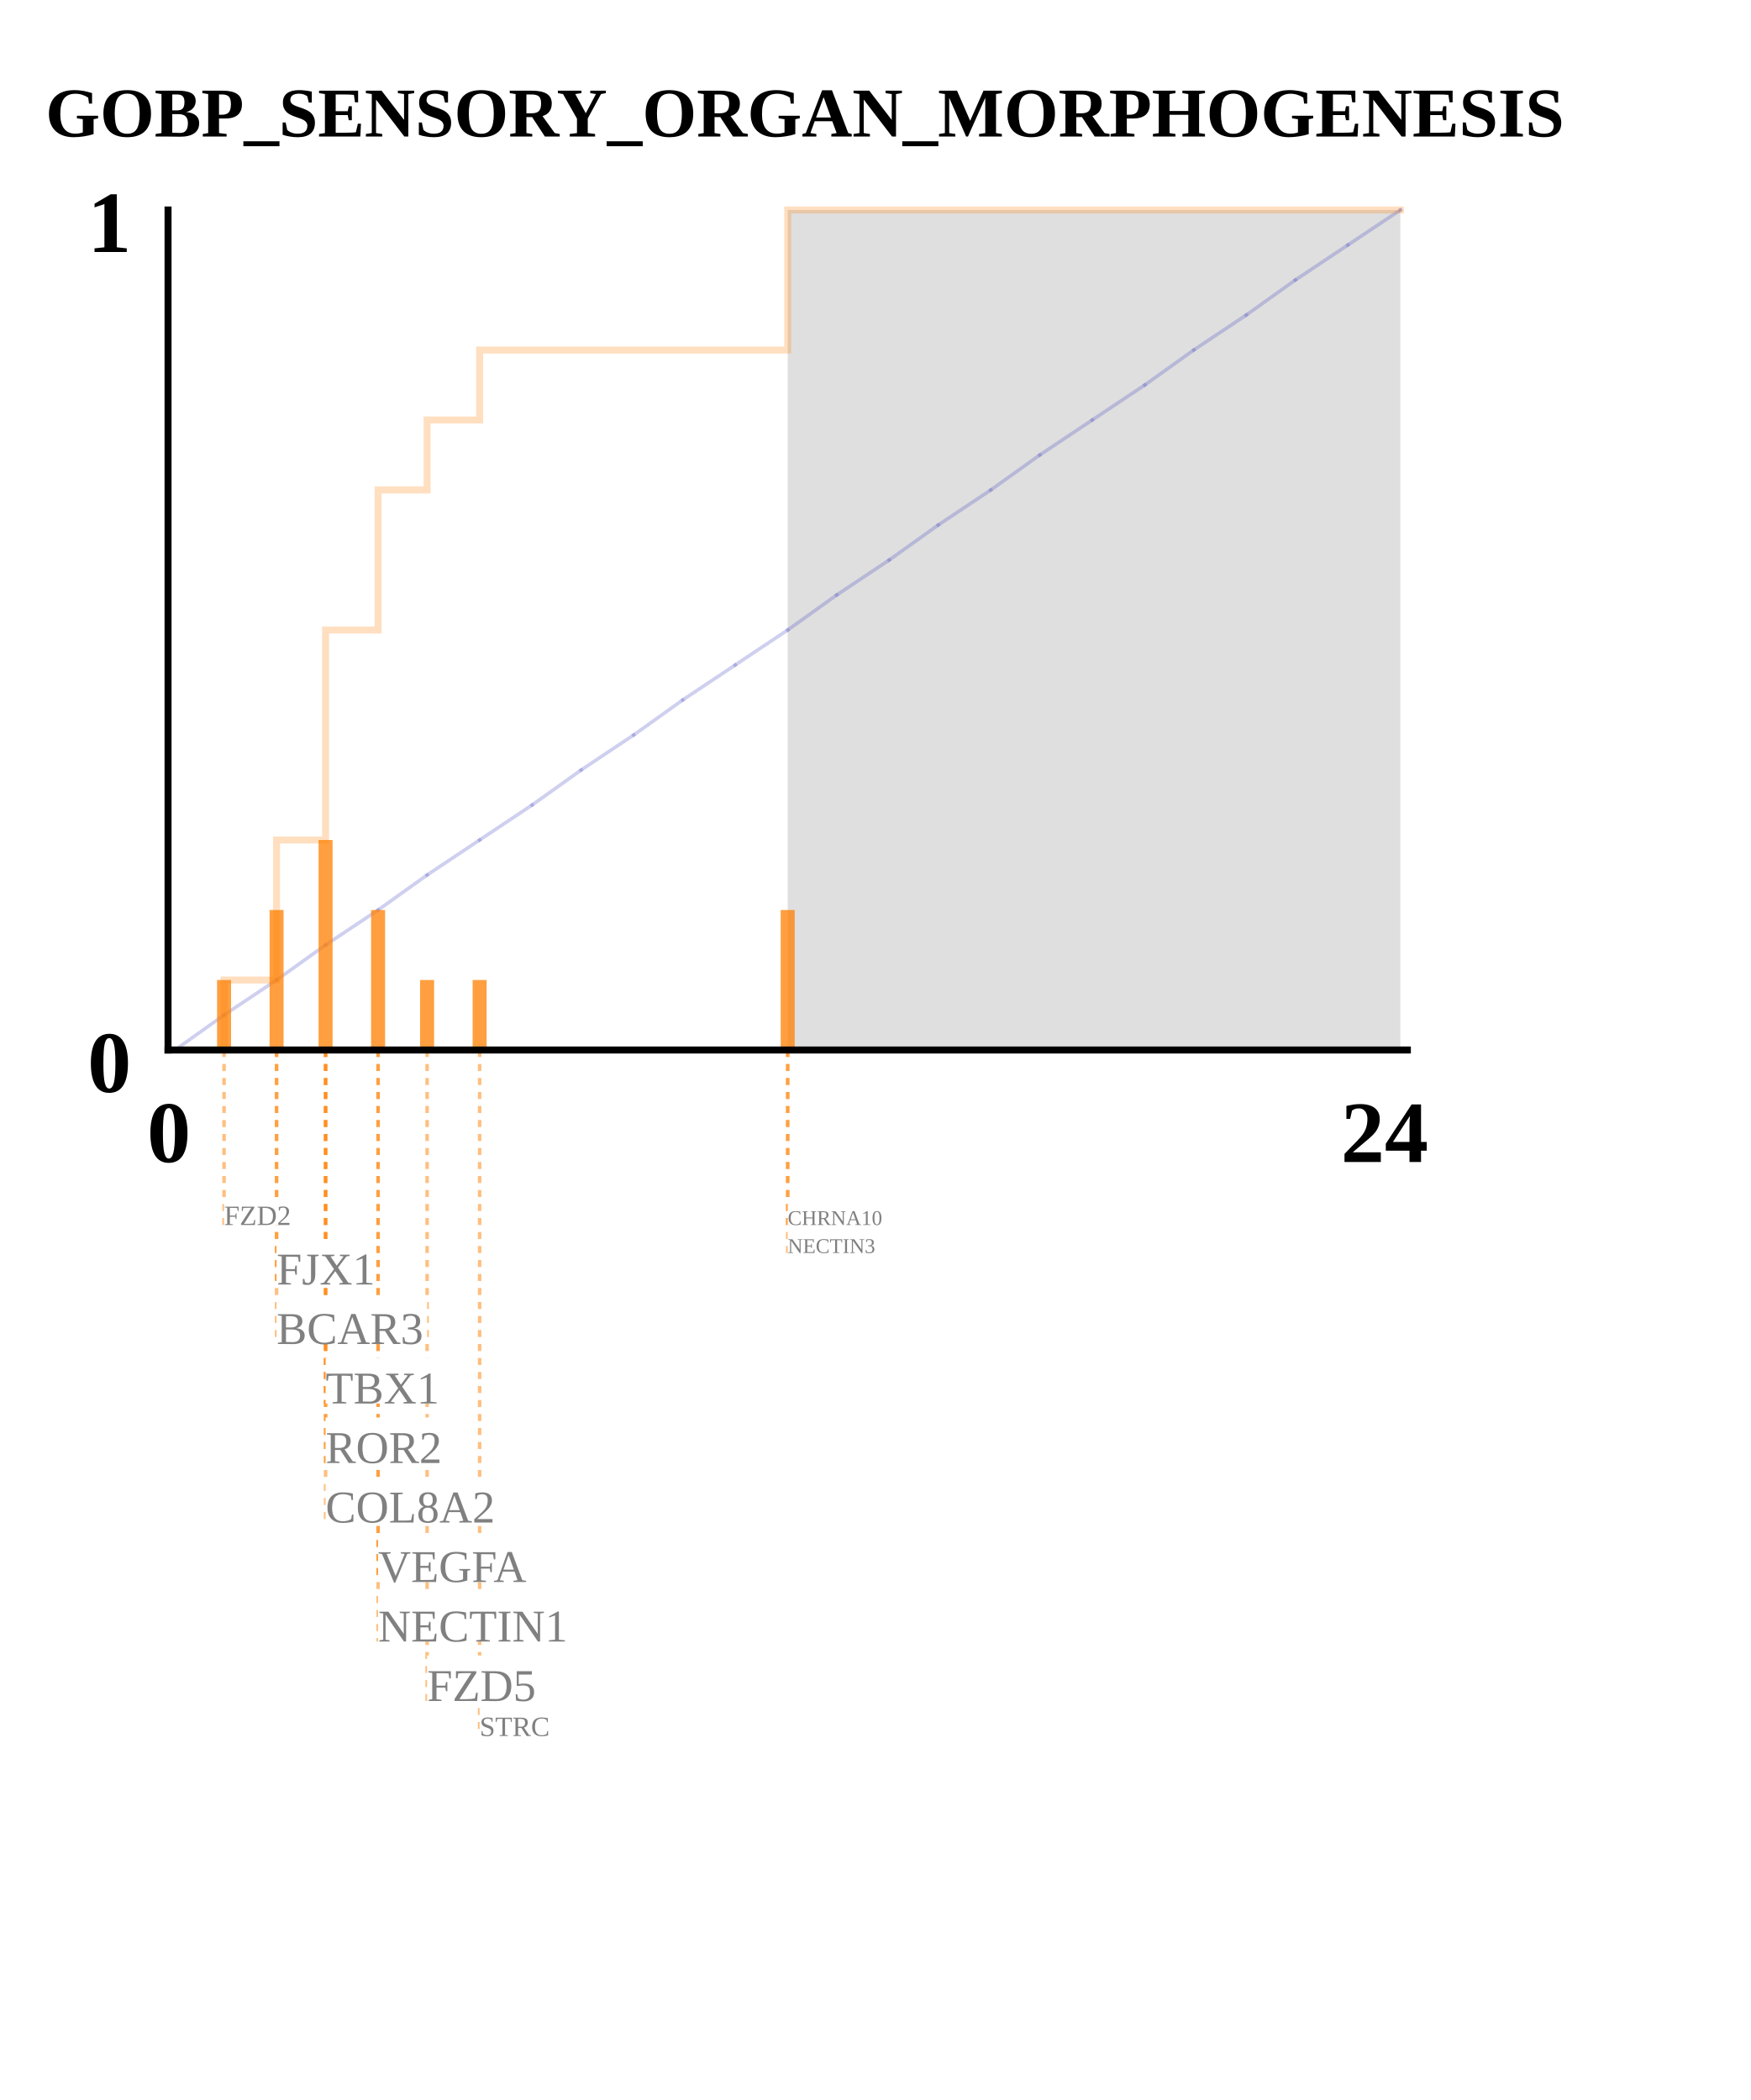
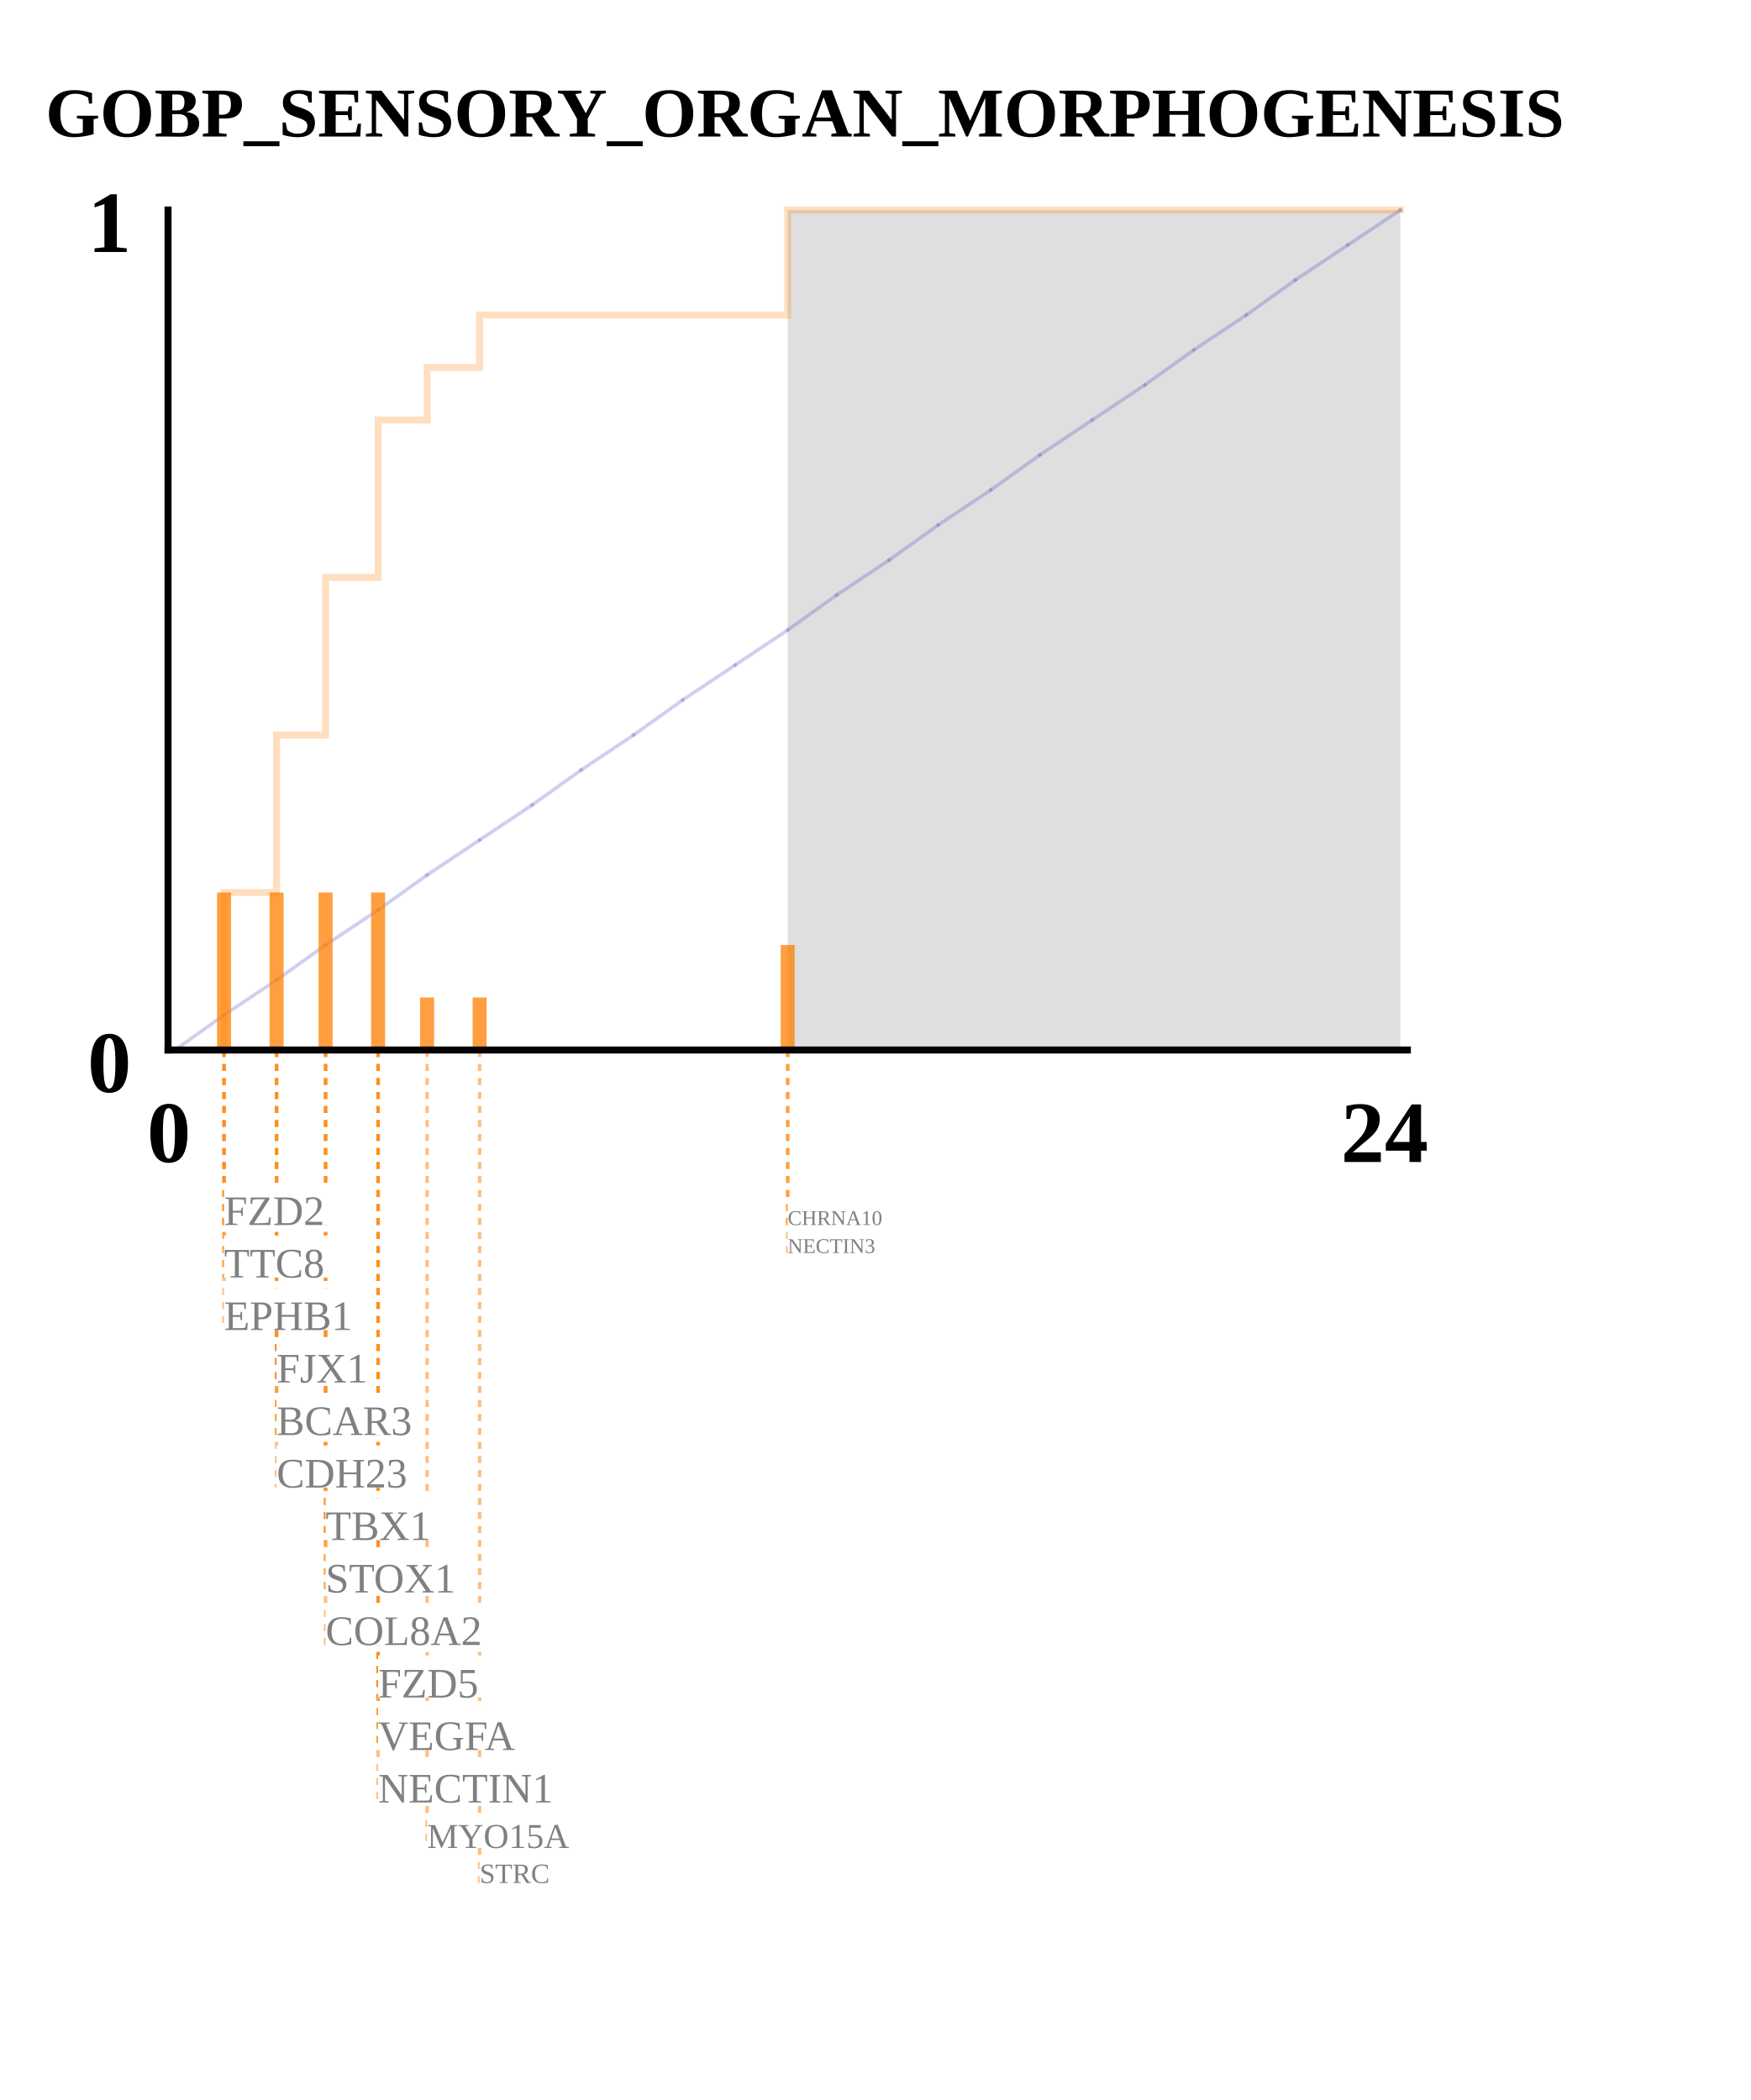
<svg xmlns="http://www.w3.org/2000/svg" height="158.75mm" version="1.1" viewBox="0 0 500 600" width="132.292mm" x="0mm" y="0mm">
  <rect height="1200" style="fill:rgb(255,255,255);stroke:none;" width="1000" x="0" y="0" />
  <rect height="240" style="fill:rgb(191,191,191);fill-opacity:0.498;stroke:none;" width="175" x="225" y="60" />
  <line style="fill:none;stroke:rgb(63,63,191);stroke-opacity:0.247;stroke-miterlimit:10;stroke-linecap:square;" x1="50" x2="50" y1="300" y2="300" />
  <line style="fill:none;stroke:rgb(63,63,191);stroke-opacity:0.247;stroke-miterlimit:10;stroke-linecap:square;" x1="50" x2="64" y1="300" y2="290" />
  <line style="fill:none;stroke:rgb(63,63,191);stroke-opacity:0.247;stroke-miterlimit:10;stroke-linecap:square;" x1="64" x2="79" y1="290" y2="280" />
  <line style="fill:none;stroke:rgb(63,63,191);stroke-opacity:0.247;stroke-miterlimit:10;stroke-linecap:square;" x1="79" x2="93" y1="280" y2="270" />
  <line style="fill:none;stroke:rgb(63,63,191);stroke-opacity:0.247;stroke-miterlimit:10;stroke-linecap:square;" x1="93" x2="108" y1="270" y2="260" />
  <line style="fill:none;stroke:rgb(63,63,191);stroke-opacity:0.247;stroke-miterlimit:10;stroke-linecap:square;" x1="108" x2="122" y1="260" y2="250" />
  <line style="fill:none;stroke:rgb(63,63,191);stroke-opacity:0.247;stroke-miterlimit:10;stroke-linecap:square;" x1="122" x2="137" y1="250" y2="240" />
  <line style="fill:none;stroke:rgb(63,63,191);stroke-opacity:0.247;stroke-miterlimit:10;stroke-linecap:square;" x1="137" x2="152" y1="240" y2="230" />
  <line style="fill:none;stroke:rgb(63,63,191);stroke-opacity:0.247;stroke-miterlimit:10;stroke-linecap:square;" x1="152" x2="166" y1="230" y2="220" />
  <line style="fill:none;stroke:rgb(63,63,191);stroke-opacity:0.247;stroke-miterlimit:10;stroke-linecap:square;" x1="166" x2="181" y1="220" y2="210" />
  <line style="fill:none;stroke:rgb(63,63,191);stroke-opacity:0.247;stroke-miterlimit:10;stroke-linecap:square;" x1="181" x2="195" y1="210" y2="200" />
  <line style="fill:none;stroke:rgb(63,63,191);stroke-opacity:0.247;stroke-miterlimit:10;stroke-linecap:square;" x1="195" x2="210" y1="200" y2="190" />
  <line style="fill:none;stroke:rgb(63,63,191);stroke-opacity:0.247;stroke-miterlimit:10;stroke-linecap:square;" x1="210" x2="225" y1="190" y2="180" />
  <line style="fill:none;stroke:rgb(63,63,191);stroke-opacity:0.247;stroke-miterlimit:10;stroke-linecap:square;" x1="225" x2="239" y1="180" y2="170" />
  <line style="fill:none;stroke:rgb(63,63,191);stroke-opacity:0.247;stroke-miterlimit:10;stroke-linecap:square;" x1="239" x2="254" y1="170" y2="160" />
  <line style="fill:none;stroke:rgb(63,63,191);stroke-opacity:0.247;stroke-miterlimit:10;stroke-linecap:square;" x1="254" x2="268" y1="160" y2="150" />
  <line style="fill:none;stroke:rgb(63,63,191);stroke-opacity:0.247;stroke-miterlimit:10;stroke-linecap:square;" x1="268" x2="283" y1="150" y2="140" />
  <line style="fill:none;stroke:rgb(63,63,191);stroke-opacity:0.247;stroke-miterlimit:10;stroke-linecap:square;" x1="283" x2="297" y1="140" y2="130" />
  <line style="fill:none;stroke:rgb(63,63,191);stroke-opacity:0.247;stroke-miterlimit:10;stroke-linecap:square;" x1="297" x2="312" y1="130" y2="120" />
  <line style="fill:none;stroke:rgb(63,63,191);stroke-opacity:0.247;stroke-miterlimit:10;stroke-linecap:square;" x1="312" x2="327" y1="120" y2="110" />
  <line style="fill:none;stroke:rgb(63,63,191);stroke-opacity:0.247;stroke-miterlimit:10;stroke-linecap:square;" x1="327" x2="341" y1="110" y2="100" />
  <line style="fill:none;stroke:rgb(63,63,191);stroke-opacity:0.247;stroke-miterlimit:10;stroke-linecap:square;" x1="341" x2="356" y1="100" y2="90" />
  <line style="fill:none;stroke:rgb(63,63,191);stroke-opacity:0.247;stroke-miterlimit:10;stroke-linecap:square;" x1="356" x2="370" y1="90" y2="80" />
  <line style="fill:none;stroke:rgb(63,63,191);stroke-opacity:0.247;stroke-miterlimit:10;stroke-linecap:square;" x1="370" x2="385" y1="80" y2="70" />
  <line style="fill:none;stroke:rgb(63,63,191);stroke-opacity:0.247;stroke-miterlimit:10;stroke-linecap:square;" x1="385" x2="400" y1="70" y2="60" />
  <line style="fill:none;stroke:rgb(63,63,191);stroke-opacity:0.247;stroke-miterlimit:10;stroke-linecap:square;" x1="400" x2="400" y1="60" y2="60" />
-   <rect height="20" style="fill:rgb(255,127,0);fill-opacity:0.749;stroke:none;" width="4" x="62" y="280" />
+   <rect height="45" style="fill:rgb(255,127,0);fill-opacity:0.749;stroke:none;" width="4" x="62" y="255" />
  <line style="fill:none;stroke:rgb(255,127,0);stroke-opacity:0.247;stroke-width:2;stroke-miterlimit:10;stroke-linecap:square;" x1="50" x2="64" y1="300" y2="300" />
-   <line style="fill:none;stroke:rgb(255,127,0);stroke-opacity:0.247;stroke-width:2;stroke-miterlimit:10;stroke-linecap:square;" x1="64" x2="64" y1="298" y2="282" />
-   <rect height="40" style="fill:rgb(255,127,0);fill-opacity:0.749;stroke:none;" width="4" x="77" y="260" />
-   <line style="fill:none;stroke:rgb(255,127,0);stroke-opacity:0.247;stroke-width:2;stroke-miterlimit:10;stroke-linecap:square;" x1="64" x2="79" y1="280" y2="280" />
-   <line style="fill:none;stroke:rgb(255,127,0);stroke-opacity:0.247;stroke-width:2;stroke-miterlimit:10;stroke-linecap:square;" x1="79" x2="79" y1="278" y2="242" />
-   <rect height="60" style="fill:rgb(255,127,0);fill-opacity:0.749;stroke:none;" width="4" x="91" y="240" />
-   <line style="fill:none;stroke:rgb(255,127,0);stroke-opacity:0.247;stroke-width:2;stroke-miterlimit:10;stroke-linecap:square;" x1="79" x2="93" y1="240" y2="240" />
-   <line style="fill:none;stroke:rgb(255,127,0);stroke-opacity:0.247;stroke-width:2;stroke-miterlimit:10;stroke-linecap:square;" x1="93" x2="93" y1="238" y2="182" />
-   <rect height="40" style="fill:rgb(255,127,0);fill-opacity:0.749;stroke:none;" width="4" x="106" y="260" />
-   <line style="fill:none;stroke:rgb(255,127,0);stroke-opacity:0.247;stroke-width:2;stroke-miterlimit:10;stroke-linecap:square;" x1="93" x2="108" y1="180" y2="180" />
-   <line style="fill:none;stroke:rgb(255,127,0);stroke-opacity:0.247;stroke-width:2;stroke-miterlimit:10;stroke-linecap:square;" x1="108" x2="108" y1="178" y2="142" />
-   <rect height="20" style="fill:rgb(255,127,0);fill-opacity:0.749;stroke:none;" width="4" x="120" y="280" />
-   <line style="fill:none;stroke:rgb(255,127,0);stroke-opacity:0.247;stroke-width:2;stroke-miterlimit:10;stroke-linecap:square;" x1="108" x2="122" y1="140" y2="140" />
-   <line style="fill:none;stroke:rgb(255,127,0);stroke-opacity:0.247;stroke-width:2;stroke-miterlimit:10;stroke-linecap:square;" x1="122" x2="122" y1="138" y2="122" />
-   <rect height="20" style="fill:rgb(255,127,0);fill-opacity:0.749;stroke:none;" width="4" x="135" y="280" />
-   <line style="fill:none;stroke:rgb(255,127,0);stroke-opacity:0.247;stroke-width:2;stroke-miterlimit:10;stroke-linecap:square;" x1="122" x2="137" y1="120" y2="120" />
-   <line style="fill:none;stroke:rgb(255,127,0);stroke-opacity:0.247;stroke-width:2;stroke-miterlimit:10;stroke-linecap:square;" x1="137" x2="137" y1="118" y2="102" />
-   <rect height="40" style="fill:rgb(255,127,0);fill-opacity:0.749;stroke:none;" width="4" x="223" y="260" />
-   <line style="fill:none;stroke:rgb(255,127,0);stroke-opacity:0.247;stroke-width:2;stroke-miterlimit:10;stroke-linecap:square;" x1="137" x2="225" y1="100" y2="100" />
-   <line style="fill:none;stroke:rgb(255,127,0);stroke-opacity:0.247;stroke-width:2;stroke-miterlimit:10;stroke-linecap:square;" x1="225" x2="225" y1="98" y2="62" />
+   <line style="fill:none;stroke:rgb(255,127,0);stroke-opacity:0.247;stroke-width:2;stroke-miterlimit:10;stroke-linecap:square;" x1="64" x2="64" y1="298" y2="257" />
+   <rect height="45" style="fill:rgb(255,127,0);fill-opacity:0.749;stroke:none;" width="4" x="77" y="255" />
+   <line style="fill:none;stroke:rgb(255,127,0);stroke-opacity:0.247;stroke-width:2;stroke-miterlimit:10;stroke-linecap:square;" x1="64" x2="79" y1="255" y2="255" />
+   <line style="fill:none;stroke:rgb(255,127,0);stroke-opacity:0.247;stroke-width:2;stroke-miterlimit:10;stroke-linecap:square;" x1="79" x2="79" y1="253" y2="212" />
+   <rect height="45" style="fill:rgb(255,127,0);fill-opacity:0.749;stroke:none;" width="4" x="91" y="255" />
+   <line style="fill:none;stroke:rgb(255,127,0);stroke-opacity:0.247;stroke-width:2;stroke-miterlimit:10;stroke-linecap:square;" x1="79" x2="93" y1="210" y2="210" />
+   <line style="fill:none;stroke:rgb(255,127,0);stroke-opacity:0.247;stroke-width:2;stroke-miterlimit:10;stroke-linecap:square;" x1="93" x2="93" y1="208" y2="167" />
+   <rect height="45" style="fill:rgb(255,127,0);fill-opacity:0.749;stroke:none;" width="4" x="106" y="255" />
+   <line style="fill:none;stroke:rgb(255,127,0);stroke-opacity:0.247;stroke-width:2;stroke-miterlimit:10;stroke-linecap:square;" x1="93" x2="108" y1="165" y2="165" />
+   <line style="fill:none;stroke:rgb(255,127,0);stroke-opacity:0.247;stroke-width:2;stroke-miterlimit:10;stroke-linecap:square;" x1="108" x2="108" y1="163" y2="122" />
+   <rect height="15" style="fill:rgb(255,127,0);fill-opacity:0.749;stroke:none;" width="4" x="120" y="285" />
+   <line style="fill:none;stroke:rgb(255,127,0);stroke-opacity:0.247;stroke-width:2;stroke-miterlimit:10;stroke-linecap:square;" x1="108" x2="122" y1="120" y2="120" />
+   <line style="fill:none;stroke:rgb(255,127,0);stroke-opacity:0.247;stroke-width:2;stroke-miterlimit:10;stroke-linecap:square;" x1="122" x2="122" y1="118" y2="107" />
+   <rect height="15" style="fill:rgb(255,127,0);fill-opacity:0.749;stroke:none;" width="4" x="135" y="285" />
+   <line style="fill:none;stroke:rgb(255,127,0);stroke-opacity:0.247;stroke-width:2;stroke-miterlimit:10;stroke-linecap:square;" x1="122" x2="137" y1="105" y2="105" />
+   <line style="fill:none;stroke:rgb(255,127,0);stroke-opacity:0.247;stroke-width:2;stroke-miterlimit:10;stroke-linecap:square;" x1="137" x2="137" y1="103" y2="92" />
+   <rect height="30" style="fill:rgb(255,127,0);fill-opacity:0.749;stroke:none;" width="4" x="223" y="270" />
+   <line style="fill:none;stroke:rgb(255,127,0);stroke-opacity:0.247;stroke-width:2;stroke-miterlimit:10;stroke-linecap:square;" x1="137" x2="225" y1="90" y2="90" />
+   <line style="fill:none;stroke:rgb(255,127,0);stroke-opacity:0.247;stroke-width:2;stroke-miterlimit:10;stroke-linecap:square;" x1="225" x2="225" y1="88" y2="62" />
  <line style="fill:none;stroke:rgb(255,127,0);stroke-opacity:0.247;stroke-width:2;stroke-miterlimit:10;stroke-linecap:square;" x1="225" x2="400" y1="60" y2="60" />
  <line style="fill:none;stroke:rgb(255,127,0);stroke-opacity:0.498;stroke-miterlimit:2;stroke-dasharray:2;" x1="64" x2="64" y1="300" y2="350" />
-   <line style="fill:none;stroke:rgb(255,127,0);stroke-opacity:0.498;stroke-miterlimit:2;stroke-dasharray:2;" x1="79" x2="79" y1="300" y2="367" />
-   <line style="fill:none;stroke:rgb(255,127,0);stroke-opacity:0.498;stroke-miterlimit:2;stroke-dasharray:2;" x1="79" x2="79" y1="300" y2="384" />
-   <line style="fill:none;stroke:rgb(255,127,0);stroke-opacity:0.498;stroke-miterlimit:2;stroke-dasharray:2;" x1="93" x2="93" y1="300" y2="401" />
-   <line style="fill:none;stroke:rgb(255,127,0);stroke-opacity:0.498;stroke-miterlimit:2;stroke-dasharray:2;" x1="93" x2="93" y1="300" y2="418" />
-   <line style="fill:none;stroke:rgb(255,127,0);stroke-opacity:0.498;stroke-miterlimit:2;stroke-dasharray:2;" x1="93" x2="93" y1="300" y2="435" />
-   <line style="fill:none;stroke:rgb(255,127,0);stroke-opacity:0.498;stroke-miterlimit:2;stroke-dasharray:2;" x1="108" x2="108" y1="300" y2="452" />
-   <line style="fill:none;stroke:rgb(255,127,0);stroke-opacity:0.498;stroke-miterlimit:2;stroke-dasharray:2;" x1="108" x2="108" y1="300" y2="469" />
-   <line style="fill:none;stroke:rgb(255,127,0);stroke-opacity:0.498;stroke-miterlimit:2;stroke-dasharray:2;" x1="122" x2="122" y1="300" y2="486" />
-   <line style="fill:none;stroke:rgb(255,127,0);stroke-opacity:0.498;stroke-miterlimit:2;stroke-dasharray:2;" x1="137" x2="137" y1="300" y2="496" />
+   <line style="fill:none;stroke:rgb(255,127,0);stroke-opacity:0.498;stroke-miterlimit:2;stroke-dasharray:2;" x1="64" x2="64" y1="300" y2="365" />
+   <line style="fill:none;stroke:rgb(255,127,0);stroke-opacity:0.498;stroke-miterlimit:2;stroke-dasharray:2;" x1="64" x2="64" y1="300" y2="380" />
+   <line style="fill:none;stroke:rgb(255,127,0);stroke-opacity:0.498;stroke-miterlimit:2;stroke-dasharray:2;" x1="79" x2="79" y1="300" y2="395" />
+   <line style="fill:none;stroke:rgb(255,127,0);stroke-opacity:0.498;stroke-miterlimit:2;stroke-dasharray:2;" x1="79" x2="79" y1="300" y2="410" />
+   <line style="fill:none;stroke:rgb(255,127,0);stroke-opacity:0.498;stroke-miterlimit:2;stroke-dasharray:2;" x1="79" x2="79" y1="300" y2="425" />
+   <line style="fill:none;stroke:rgb(255,127,0);stroke-opacity:0.498;stroke-miterlimit:2;stroke-dasharray:2;" x1="93" x2="93" y1="300" y2="440" />
+   <line style="fill:none;stroke:rgb(255,127,0);stroke-opacity:0.498;stroke-miterlimit:2;stroke-dasharray:2;" x1="93" x2="93" y1="300" y2="455" />
+   <line style="fill:none;stroke:rgb(255,127,0);stroke-opacity:0.498;stroke-miterlimit:2;stroke-dasharray:2;" x1="93" x2="93" y1="300" y2="470" />
+   <line style="fill:none;stroke:rgb(255,127,0);stroke-opacity:0.498;stroke-miterlimit:2;stroke-dasharray:2;" x1="108" x2="108" y1="300" y2="485" />
+   <line style="fill:none;stroke:rgb(255,127,0);stroke-opacity:0.498;stroke-miterlimit:2;stroke-dasharray:2;" x1="108" x2="108" y1="300" y2="500" />
+   <line style="fill:none;stroke:rgb(255,127,0);stroke-opacity:0.498;stroke-miterlimit:2;stroke-dasharray:2;" x1="108" x2="108" y1="300" y2="515" />
+   <line style="fill:none;stroke:rgb(255,127,0);stroke-opacity:0.498;stroke-miterlimit:2;stroke-dasharray:2;" x1="122" x2="122" y1="300" y2="528" />
+   <line style="fill:none;stroke:rgb(255,127,0);stroke-opacity:0.498;stroke-miterlimit:2;stroke-dasharray:2;" x1="137" x2="137" y1="300" y2="538" />
  <line style="fill:none;stroke:rgb(255,127,0);stroke-opacity:0.498;stroke-miterlimit:2;stroke-dasharray:2;" x1="225" x2="225" y1="300" y2="350" />
  <line style="fill:none;stroke:rgb(255,127,0);stroke-opacity:0.498;stroke-miterlimit:2;stroke-dasharray:2;" x1="225" x2="225" y1="300" y2="358" />
  <line style="fill:none;stroke:rgb(0,0,0);stroke-width:2;stroke-miterlimit:10;stroke-linecap:square;" x1="48" x2="48" y1="60" y2="300" />
  <line style="fill:none;stroke:rgb(0,0,0);stroke-width:2;stroke-miterlimit:10;stroke-linecap:square;" x1="48" x2="402" y1="300" y2="300" />
  <rect height="30" style="fill:rgb(255,255,255);stroke:none;" width="17" x="42" y="308" />
  <text style="fill:rgb(0,0,0);stroke:none;font-size:25px;font-weight:bold;" x="42" y="332">0</text>
  <rect height="30" style="fill:rgb(255,255,255);stroke:none;" width="34" x="383" y="308" />
  <text style="fill:rgb(0,0,0);stroke:none;font-size:25px;font-weight:bold;" x="383" y="332">24</text>
  <text style="fill:rgb(0,0,0);stroke:none;font-size:25px;font-weight:bold;" x="25" y="312">0</text>
  <text style="fill:rgb(0,0,0);stroke:none;font-size:25px;font-weight:bold;" x="25" y="72">1</text>
  <text style="fill:rgb(0,0,0);stroke:none;font-size:20px;font-weight:bold;" x="13" y="39">GOBP_SENSORY_ORGAN_MORPHOGENESIS</text>
-   <rect height="8" style="fill:rgb(255,255,255);stroke:none;" width="21" x="64" y="342" />
-   <text style="fill:rgb(128,128,128);stroke:none;font-size:8px;" x="64" y="350">FZD2</text>
-   <rect height="13" style="fill:rgb(255,255,255);stroke:none;" width="26" x="79" y="354" />
-   <text style="fill:rgb(128,128,128);stroke:none;font-size:13px;" x="79" y="367">FJX1</text>
-   <rect height="13" style="fill:rgb(255,255,255);stroke:none;" width="43" x="79" y="371" />
-   <text style="fill:rgb(128,128,128);stroke:none;font-size:13px;" x="79" y="384">BCAR3</text>
-   <rect height="13" style="fill:rgb(255,255,255);stroke:none;" width="32" x="93" y="388" />
-   <text style="fill:rgb(128,128,128);stroke:none;font-size:13px;" x="93" y="401">TBX1</text>
-   <rect height="13" style="fill:rgb(255,255,255);stroke:none;" width="34" x="93" y="405" />
-   <text style="fill:rgb(128,128,128);stroke:none;font-size:13px;" x="93" y="418">ROR2</text>
-   <rect height="13" style="fill:rgb(255,255,255);stroke:none;" width="51" x="93" y="422" />
-   <text style="fill:rgb(128,128,128);stroke:none;font-size:13px;" x="93" y="435">COL8A2</text>
-   <rect height="13" style="fill:rgb(255,255,255);stroke:none;" width="43" x="108" y="439" />
-   <text style="fill:rgb(128,128,128);stroke:none;font-size:13px;" x="108" y="452">VEGFA</text>
-   <rect height="13" style="fill:rgb(255,255,255);stroke:none;" width="55" x="108" y="456" />
-   <text style="fill:rgb(128,128,128);stroke:none;font-size:13px;" x="108" y="469">NECTIN1</text>
-   <rect height="13" style="fill:rgb(255,255,255);stroke:none;" width="35" x="122" y="473" />
-   <text style="fill:rgb(128,128,128);stroke:none;font-size:13px;" x="122" y="486">FZD5</text>
-   <rect height="8" style="fill:rgb(255,255,255);stroke:none;" width="22" x="137" y="488" />
-   <text style="fill:rgb(128,128,128);stroke:none;font-size:8px;" x="137" y="496">STRC</text>
+   <rect height="12" style="fill:rgb(255,255,255);stroke:none;" width="33" x="64" y="338" />
+   <text style="fill:rgb(128,128,128);stroke:none;" x="64" y="350">FZD2</text>
+   <rect height="12" style="fill:rgb(255,255,255);stroke:none;" width="30" x="64" y="353" />
+   <text style="fill:rgb(128,128,128);stroke:none;" x="64" y="365">TTC8</text>
+   <rect height="12" style="fill:rgb(255,255,255);stroke:none;" width="41" x="64" y="368" />
+   <text style="fill:rgb(128,128,128);stroke:none;" x="64" y="380">EPHB1</text>
+   <rect height="12" style="fill:rgb(255,255,255);stroke:none;" width="25" x="79" y="383" />
+   <text style="fill:rgb(128,128,128);stroke:none;" x="79" y="395">FJX1</text>
+   <rect height="12" style="fill:rgb(255,255,255);stroke:none;" width="40" x="79" y="398" />
+   <text style="fill:rgb(128,128,128);stroke:none;" x="79" y="410">BCAR3</text>
+   <rect height="12" style="fill:rgb(255,255,255);stroke:none;" width="42" x="79" y="413" />
+   <text style="fill:rgb(128,128,128);stroke:none;" x="79" y="425">CDH23</text>
+   <rect height="12" style="fill:rgb(255,255,255);stroke:none;" width="30" x="93" y="428" />
+   <text style="fill:rgb(128,128,128);stroke:none;" x="93" y="440">TBX1</text>
+   <rect height="12" style="fill:rgb(255,255,255);stroke:none;" width="39" x="93" y="443" />
+   <text style="fill:rgb(128,128,128);stroke:none;" x="93" y="455">STOX1</text>
+   <rect height="12" style="fill:rgb(255,255,255);stroke:none;" width="47" x="93" y="458" />
+   <text style="fill:rgb(128,128,128);stroke:none;" x="93" y="470">COL8A2</text>
+   <rect height="12" style="fill:rgb(255,255,255);stroke:none;" width="33" x="108" y="473" />
+   <text style="fill:rgb(128,128,128);stroke:none;" x="108" y="485">FZD5</text>
+   <rect height="12" style="fill:rgb(255,255,255);stroke:none;" width="40" x="108" y="488" />
+   <text style="fill:rgb(128,128,128);stroke:none;" x="108" y="500">VEGFA</text>
+   <rect height="12" style="fill:rgb(255,255,255);stroke:none;" width="52" x="108" y="503" />
+   <text style="fill:rgb(128,128,128);stroke:none;" x="108" y="515">NECTIN1</text>
+   <rect height="10" style="fill:rgb(255,255,255);stroke:none;" width="43" x="122" y="518" />
+   <text style="fill:rgb(128,128,128);stroke:none;font-size:10px;" x="122" y="528">MYO15A</text>
+   <rect height="8" style="fill:rgb(255,255,255);stroke:none;" width="22" x="137" y="530" />
+   <text style="fill:rgb(128,128,128);stroke:none;font-size:8px;" x="137" y="538">STRC</text>
  <rect height="6" style="fill:rgb(255,255,255);stroke:none;" width="29" x="225" y="344" />
  <text style="fill:rgb(128,128,128);stroke:none;font-size:6px;" x="225" y="350">CHRNA10</text>
  <rect height="6" style="fill:rgb(255,255,255);stroke:none;" width="26" x="225" y="352" />
  <text style="fill:rgb(128,128,128);stroke:none;font-size:6px;" x="225" y="358">NECTIN3</text>
</svg>
